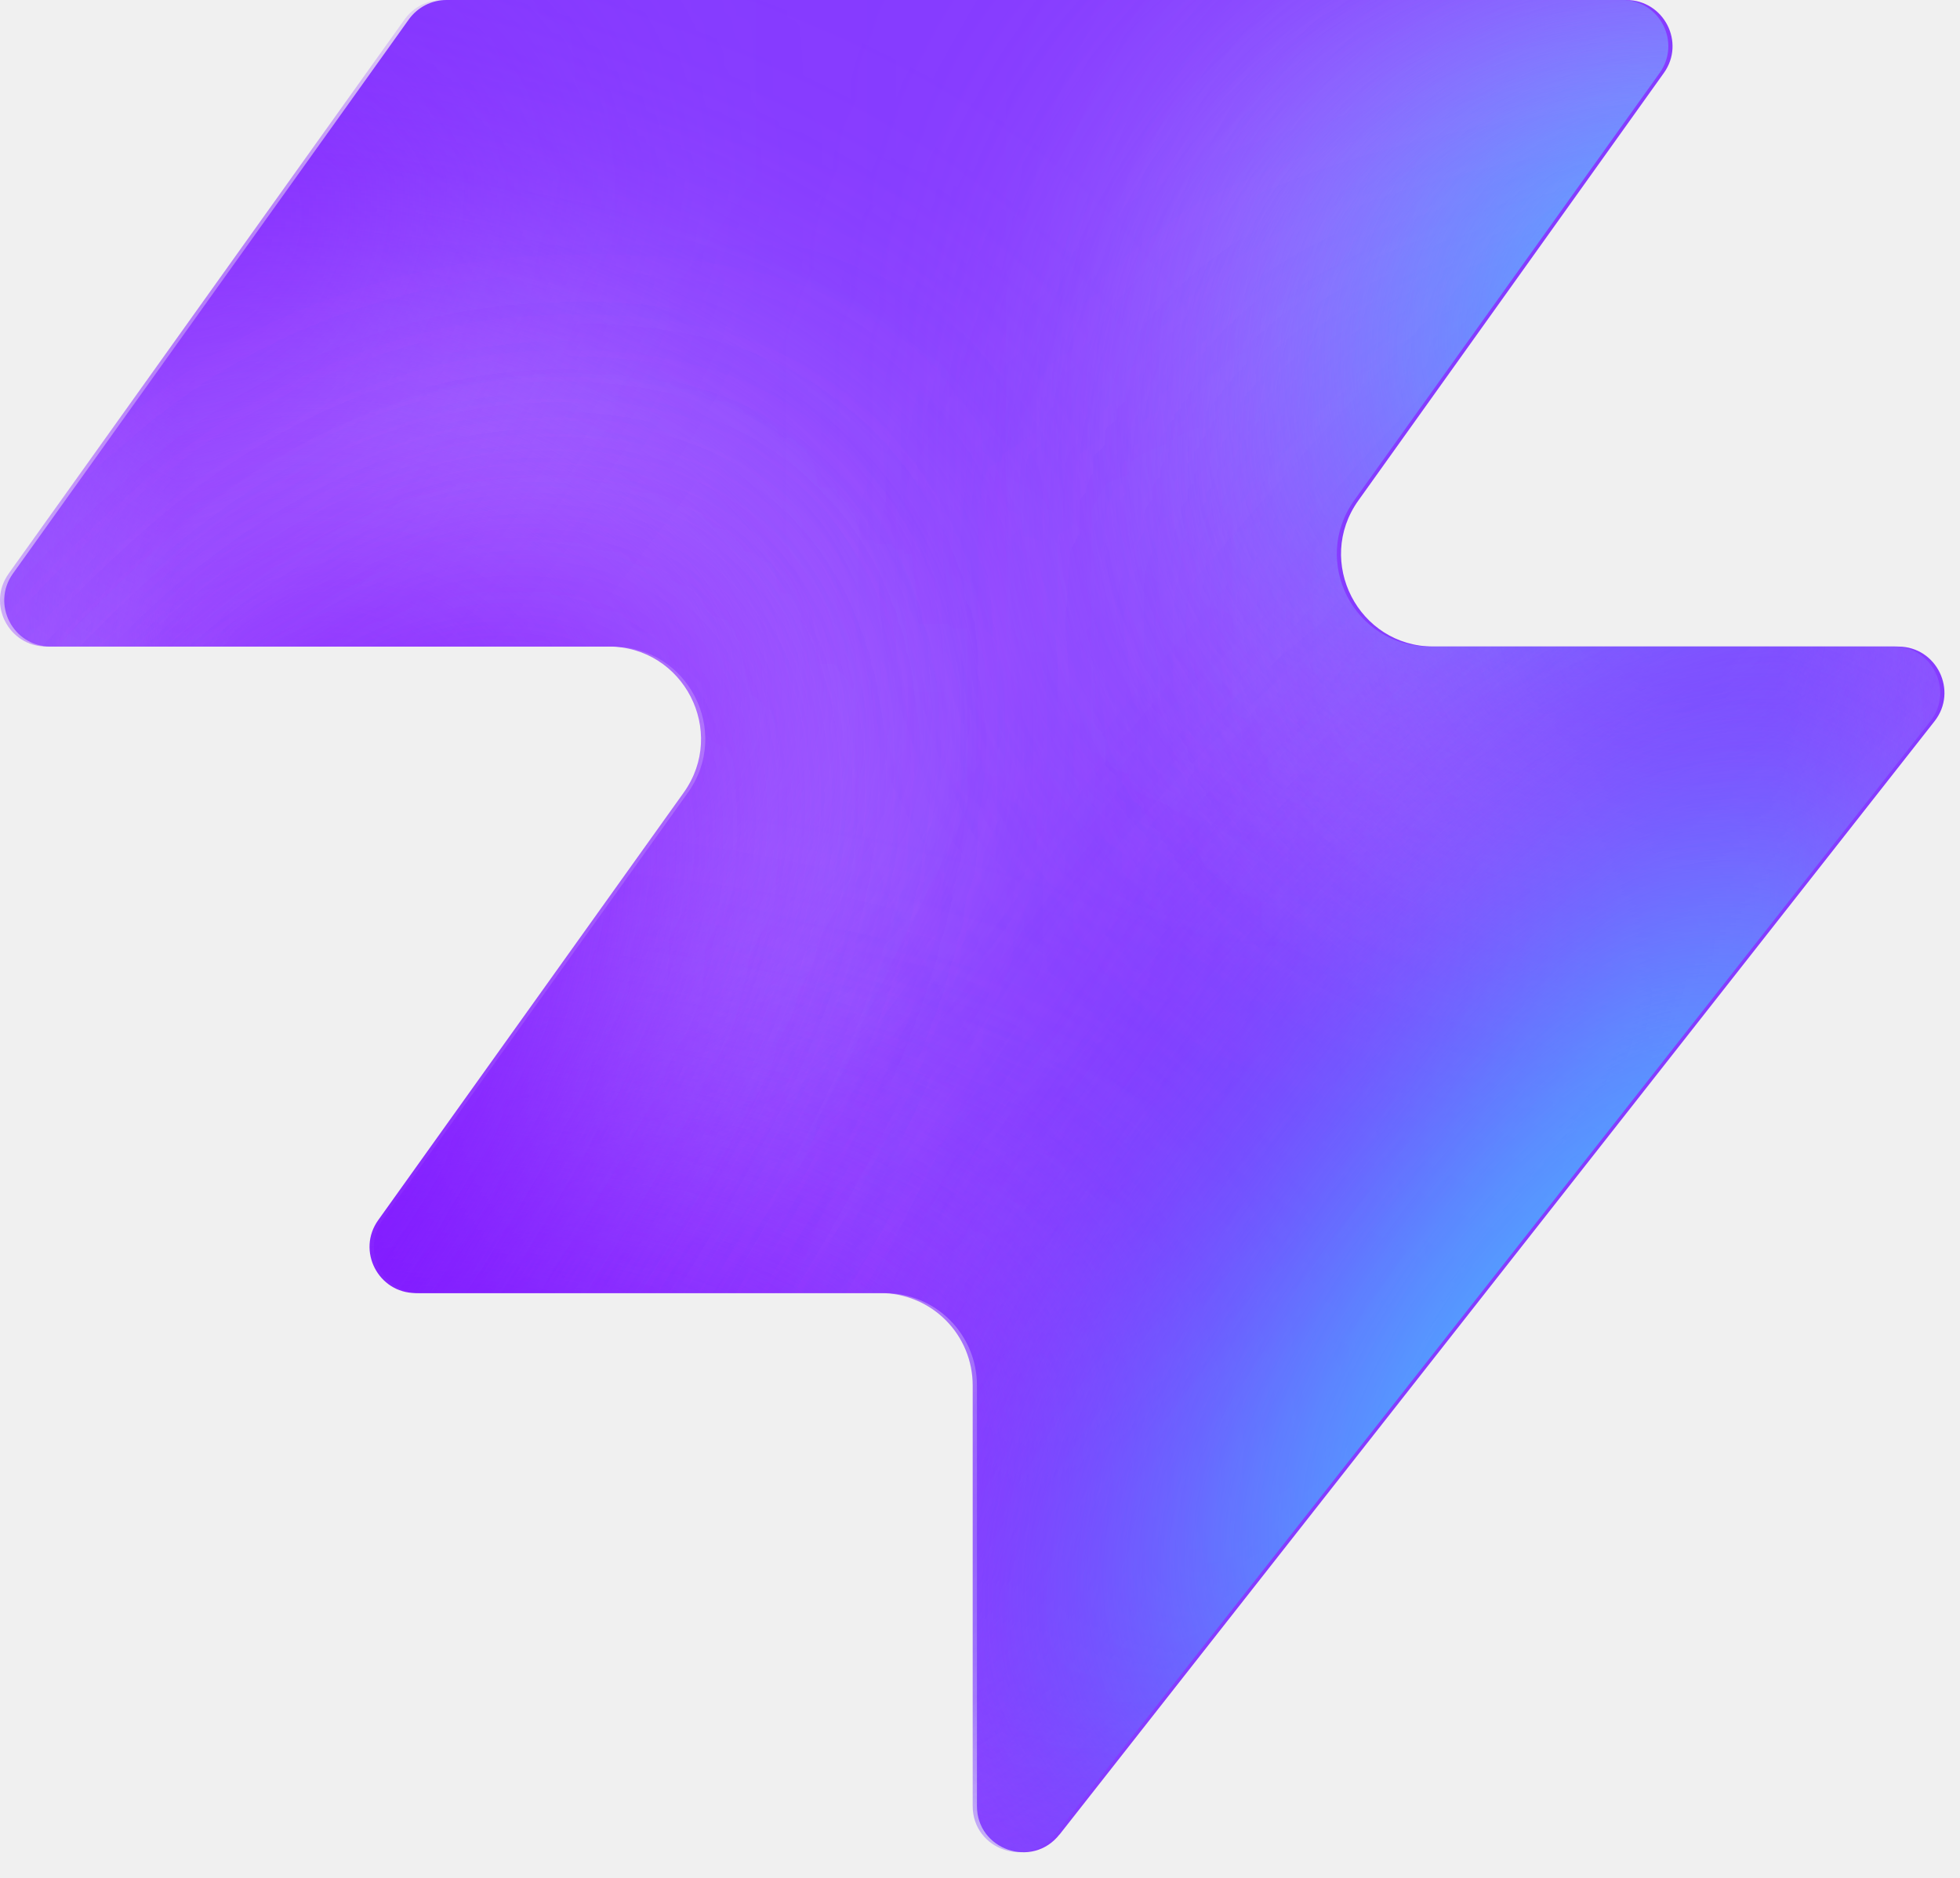
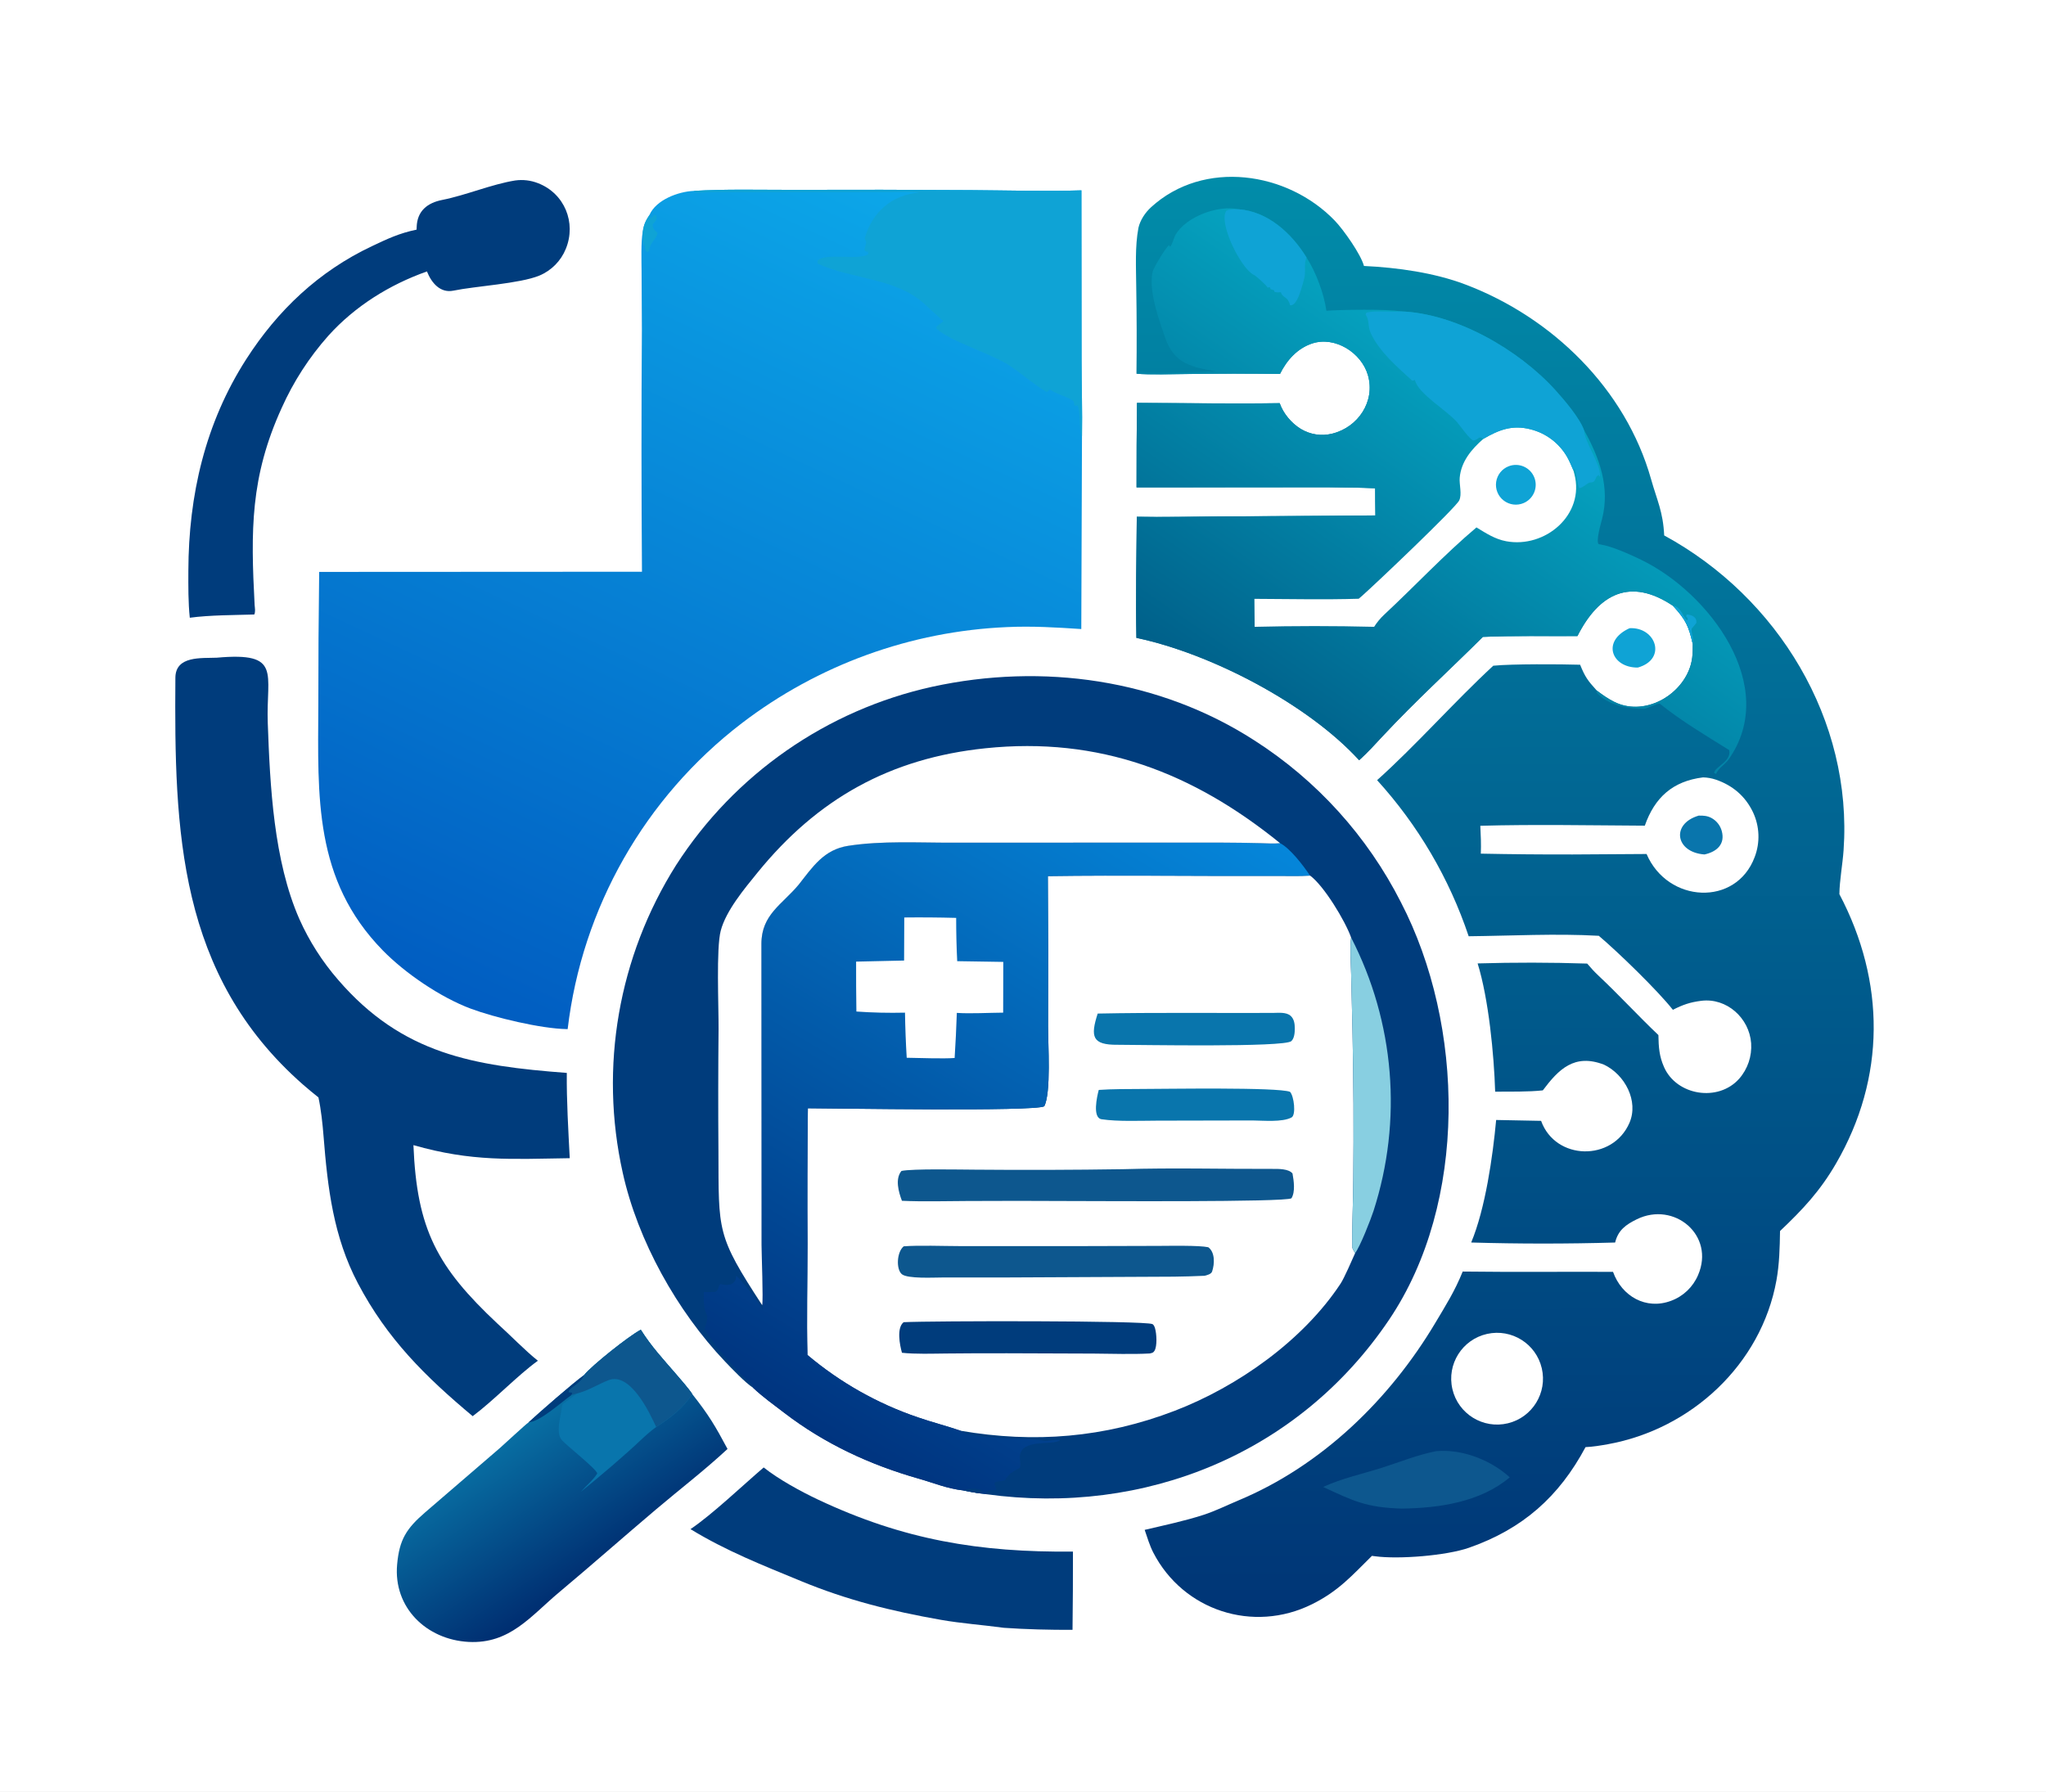
- <svg xmlns="http://www.w3.org/2000/svg" width="48" height="46" fill="none" viewBox="0 0 48 46">
-   <path fill="#863bff" d="M25.946 44.938c-.664.845-2.021.375-2.021-.698V33.937a2.26 2.26 0 0 0-2.262-2.262H10.287c-.92 0-1.456-1.04-.92-1.788l7.48-10.471c1.07-1.497 0-3.578-1.842-3.578H1.237c-.92 0-1.456-1.04-.92-1.788L10.013.474c.214-.297.556-.474.92-.474h28.894c.92 0 1.456 1.04.92 1.788l-7.48 10.471c-1.07 1.498 0 3.579 1.842 3.579h11.377c.943 0 1.473 1.088.89 1.83L25.947 44.94z" style="fill:#863bff;fill:color(display-p3 .525 .23 1);fill-opacity:1" />
-   <mask id="a" width="48" height="46" x="0" y="0" maskUnits="userSpaceOnUse" style="mask-type:alpha">
-     <path fill="#000" d="M25.842 44.938c-.664.844-2.021.375-2.021-.698V33.937a2.26 2.26 0 0 0-2.262-2.262H10.183c-.92 0-1.456-1.04-.92-1.788l7.48-10.471c1.07-1.498 0-3.579-1.842-3.579H1.133c-.92 0-1.456-1.04-.92-1.787L9.91.473c.214-.297.556-.474.92-.474h28.894c.92 0 1.456 1.04.92 1.788l-7.48 10.471c-1.07 1.498 0 3.578 1.842 3.578h11.377c.943 0 1.473 1.088.89 1.832L25.843 44.94z" style="fill:#000;fill-opacity:1" />
-   </mask>
-   <g mask="url(#a)">
-     <g filter="url(#b)">
-       <ellipse cx="5.508" cy="14.704" fill="#ede6ff" rx="5.508" ry="14.704" style="fill:#ede6ff;fill:color(display-p3 .927 .903 1);fill-opacity:1" transform="matrix(.00324 1 1 -.00324 -4.47 31.516)" />
+ <svg xmlns="http://www.w3.org/2000/svg" id="svg" version="1.1" viewBox="0 0 300 262.729" width="300" height="262.729">
+   <svg>
+     <defs>
+       <clipPath id="clip-1">
+         <rect x="0" y="0" transform="scale(0.15275,0.15275)" width="1964" height="1720" fill="none" />
+       </clipPath>
+       <linearGradient x1="113.945" y1="206.606" x2="169.943" y2="113.27" gradientUnits="userSpaceOnUse" id="color-1">
+         <stop offset="0" stop-color="#00347f" />
+         <stop offset="1" stop-color="#0586da" />
+       </linearGradient>
+       <linearGradient x1="220.677" y1="236.736" x2="220.517" y2="26.089" gradientUnits="userSpaceOnUse" id="color-2">
+         <stop offset="0" stop-color="#003576" />
+         <stop offset="1" stop-color="#018ca9" />
+       </linearGradient>
+       <linearGradient x1="188.38" y1="107.962" x2="221.948" y2="59.318" gradientUnits="userSpaceOnUse" id="color-3">
+         <stop offset="0" stop-color="#00608a" />
+         <stop offset="1" stop-color="#05a2bf" />
+       </linearGradient>
+       <linearGradient x1="73.688" y1="149.831" x2="131.345" y2="26.525" gradientUnits="userSpaceOnUse" id="color-4">
+         <stop offset="0" stop-color="#015dc1" />
+         <stop offset="1" stop-color="#0ca7e9" />
+       </linearGradient>
+       <linearGradient x1="87.584" y1="230.536" x2="74.413" y2="210.719" gradientUnits="userSpaceOnUse" id="color-5">
+         <stop offset="0" stop-color="#002e71" />
+         <stop offset="1" stop-color="#086fa3" />
+       </linearGradient>
+     </defs>
+     <g clip-path="url(#clip-1)" fill="none" fill-rule="nonzero" stroke="none" stroke-width="1" stroke-linecap="butt" stroke-linejoin="miter" stroke-miterlimit="10" stroke-dasharray="" stroke-dashoffset="0" font-family="none" font-weight="none" font-size="none" text-anchor="none" style="mix-blend-mode: normal">
+       <path d="M0,0h300v262.729h-300z" fill="#ffffff" />
+       <path d="M110.402,203.504c-1.102,-0.703 -3.144,-2.837 -4.075,-3.816c-7.042,-7.393 -12.815,-17.722 -15.02,-27.713c-3.45,-15.478 -0.636,-31.693 7.828,-45.104c8.581,-13.341 22.09,-22.746 37.58,-26.163c16.13,-3.51 33.26,-1.132 47.228,7.882c9.141,5.854 16.55,14.044 21.466,23.722c9.357,18.044 9.865,44.033 -1.726,61.222c-13.256,19.657 -35.834,28.792 -59.055,25.596l-1.218,-0.157c-0.718,-0.11 -1.456,-0.261 -2.172,-0.397c-2.358,-0.264 -4.336,-1.107 -6.514,-1.725c-7.158,-2.033 -13.811,-5.12 -19.735,-9.664c-1.502,-1.152 -3.188,-2.355 -4.586,-3.683z" fill="#003c7c" />
+       <path d="M153.64,128.476c11.093,-0.154 22.225,0.02 33.321,-0.031c1.708,-0.008 3.431,0.054 5.137,-0.037c2.024,1.488 5.151,6.643 6.012,9.085c-0.189,1.229 -0.034,3.99 0.005,5.364l0.191,8.054c0.157,7.355 0.197,14.713 0.121,22.069c-0.009,3.304 -0.194,6.603 -0.162,9.898c0.002,0.189 0.325,0.713 0.434,0.898c-0.467,1.031 -1.581,3.634 -2.142,4.483c-5.519,8.354 -15.095,15.095 -24.299,18.631c-10.311,3.962 -20.609,4.787 -31.394,2.934c-2.047,-0.707 -4.194,-1.245 -6.277,-1.967c-5.922,-2.013 -11.415,-5.117 -16.195,-9.151c-0.127,-5.227 0.004,-11.03 0.013,-16.304c-0.043,-6.625 -0.025,-13.251 0.052,-19.874c3.813,0.009 33.316,0.507 34.656,-0.289c1.031,-1.908 0.556,-9.189 0.561,-11.727c0.032,-7.345 0.021,-14.691 -0.032,-22.036z" fill="#ffffff" />
+       <path d="M164.757,171.461c7.23,-0.217 14.585,-0.017 21.826,-0.041c0.839,-0.003 2.387,-0.034 2.936,0.68c0.192,1.068 0.428,2.687 -0.157,3.631c-0.906,0.588 -28.914,0.399 -32.702,0.402c-4.956,-0.029 -9.912,-0.031 -14.869,-0.003c-3.048,0.014 -6.524,0.108 -9.542,-0.031c-0.488,-1.28 -1.037,-3.212 -0.07,-4.378c1.668,-0.347 8.466,-0.197 10.723,-0.189c7.285,0.063 14.57,0.04 21.854,-0.07z" fill="#0d578e" />
+       <path d="M132.505,182.774c2.256,-0.173 5.835,-0.035 8.208,-0.032l16.018,0.006l13.236,-0.037c1.552,-0.002 5.815,-0.096 7.199,0.197c1.007,0.742 0.941,2.449 0.561,3.564c-0.13,0.382 -0.726,0.527 -1.095,0.623c-1.495,0.067 -2.992,0.112 -4.489,0.131l-25.058,0.119l-8.969,0.002c-1.108,-0.005 -5.067,0.22 -5.891,-0.493c-0.851,-0.738 -0.739,-3.237 0.281,-4.08z" fill="#0d578e" />
+       <path d="M132.497,193.902c4.061,-0.206 35.384,-0.246 36.475,0.278c0.218,0.104 0.328,0.414 0.393,0.637c0.226,0.779 0.336,2.594 -0.089,3.284c-0.192,0.312 -0.344,0.296 -0.678,0.388c-2.571,0.141 -5.614,0.035 -8.221,0.017l-12.686,-0.046c-2.98,-0.008 -5.96,0.003 -8.94,0.034c-2.083,0.018 -4.454,0.11 -6.498,-0.107c-0.326,-1.149 -0.812,-3.652 0.245,-4.485z" fill="#003c7c" />
+       <path d="M186.609,148.547c0.819,-0.004 1.989,-0.155 2.633,0.427c0.525,0.475 0.608,1.18 0.611,1.853c0.002,0.57 -0.057,1.439 -0.506,1.854c-1.025,0.946 -22.411,0.54 -25.477,0.538c-3.744,0.035 -4.005,-1.193 -2.919,-4.579c8.403,-0.172 17.224,-0.06 25.657,-0.093z" fill="#0975ac" />
+       <path d="M167.374,159.698c3.167,0.002 20.051,-0.29 21.782,0.423c0.585,0.634 0.91,3.391 0.217,3.758c-1.367,0.724 -4.127,0.451 -5.731,0.438l-14.004,0.029c-2.423,0.006 -5.736,0.153 -8.113,-0.206c-1.379,-0.208 -0.678,-3.33 -0.417,-4.301c2.03,-0.145 4.219,-0.124 6.266,-0.141z" fill="#0975ac" />
+       <path d="M111.756,191.407c0.178,-0.797 -0.09,-7.456 -0.093,-8.806l-0.015,-30.095c0.003,-4.688 -0.005,-9.381 -0.006,-14.086c-0.001,-4.301 3.029,-5.755 5.466,-8.684c2.069,-2.624 3.688,-5.145 7.27,-5.699c4.961,-0.767 10.302,-0.446 15.358,-0.459l33.72,-0.015c3.785,0.001 7.573,-0.016 11.358,0.085c0.964,0.026 1.926,0.094 2.887,0.007c1.463,0.741 3.417,3.296 4.347,4.702c0.017,0.017 0.032,0.033 0.049,0.05c-1.706,0.091 -3.429,0.029 -5.137,0.037c-11.096,0.05 -22.228,-0.123 -33.321,0.031c0.053,7.345 0.064,14.691 0.032,22.036c-0.005,2.538 0.47,9.819 -0.561,11.727c-1.34,0.796 -30.843,0.298 -34.656,0.289c-0.077,6.623 -0.095,13.249 -0.052,19.874c-0.008,5.274 -0.139,11.077 -0.013,16.304c4.78,4.034 10.273,7.138 16.195,9.151c2.083,0.723 4.23,1.26 6.277,1.967c1.348,1.338 9.977,1.02 12.21,1.453c0.474,0.09 1.708,-0.221 2.351,-0.066c-1.001,0.828 -5.592,-0.292 -5.88,2.281c-0.058,0.518 0.247,1.648 -0.115,1.842c-0.972,0.519 -1.519,0.781 -2.044,1.723c-0.096,0.173 -1.236,0.107 -1.604,0.443l0.329,0.949c-0.905,0.305 -0.561,-0.197 -1.522,0.408l0.038,0.272l-1.218,-0.157c-0.718,-0.11 -1.456,-0.261 -2.172,-0.397c-2.358,-0.264 -4.336,-1.107 -6.514,-1.725c-7.158,-2.033 -13.811,-5.12 -19.735,-9.664c-1.502,-1.152 -3.188,-2.355 -4.586,-3.683c0.106,-0.513 -1.146,-1.32 -1.74,-1.955c-1.805,-1.972 -4.047,-4.286 -5.299,-6.625c-0.129,-0.241 0.623,-1.385 0.216,-2.255c-0.431,-0.921 -0.42,-2.181 -0.371,-3.192c0.522,0.038 1.206,-0.003 1.743,-0.02c0.583,-0.536 0.266,-0.741 0.675,-1.158c1.073,0.331 2.317,0.159 2.304,-1.193c0.69,0.385 3.627,4.309 3.885,4.99c0.065,-0.345 0.022,-0.312 -0.058,-0.689z" fill="url(#color-1)" />
+       <path d="M141.237,218.575c0.991,-0.345 1.44,-0.351 2.455,-0.137l0.322,0.251l-0.007,0.134l-0.599,0.15c-0.718,-0.11 -1.456,-0.261 -2.172,-0.397z" fill="#003c7c" />
+       <path d="M132.59,134.55c2.537,-0.028 5.074,-0.008 7.611,0.06c-0.003,2.117 0.047,4.234 0.152,6.348l6.756,0.106l-0.017,7.442c-2.101,0.012 -4.794,0.172 -6.795,0.036c-0.073,2.206 -0.18,4.412 -0.321,6.614c-1.687,0.128 -5.237,-0.009 -7.027,-0.034c-0.133,-2.203 -0.217,-4.409 -0.251,-6.615c-2.377,0.058 -4.755,0.003 -7.127,-0.165c-0.036,-2.44 -0.05,-4.88 -0.042,-7.32l7.037,-0.156z" fill="#ffffff" />
+       <path d="M111.756,191.407c-6.723,-10.298 -6.365,-10.786 -6.413,-22.654c-0.045,-5.947 -0.039,-11.895 0.019,-17.841c0.023,-3.36 -0.366,-11.861 0.322,-14.44c0.785,-2.944 3.461,-6.129 5.366,-8.476c8.81,-10.85 19.448,-16.807 33.451,-18.262c16.654,-1.73 30.396,3.548 43.199,13.923c-0.961,0.087 -1.923,0.019 -2.887,-0.007c-3.785,-0.101 -7.573,-0.084 -11.358,-0.085l-33.72,0.015c-5.056,0.014 -10.397,-0.308 -15.358,0.459c-3.581,0.554 -5.201,3.075 -7.27,5.699c-2.437,2.928 -5.467,4.383 -5.466,8.684c0.001,4.704 0.009,9.397 0.006,14.086l0.015,30.095c0.003,1.35 0.271,8.009 0.093,8.806z" fill="#ffffff" />
+       <path d="M198.11,137.494c6.386,12.394 7.569,26.822 3.287,40.09c-0.409,1.265 -1.957,5.215 -2.699,6.194c-0.108,-0.185 -0.432,-0.709 -0.434,-0.898c-0.032,-3.295 0.153,-6.594 0.162,-9.898c0.076,-7.356 0.037,-14.714 -0.121,-22.069l-0.191,-8.054c-0.038,-1.374 -0.194,-4.135 -0.005,-5.364z" fill="#88cfe1" />
+       <path d="M166.636,54.808c0.052,-4.23 0.041,-8.46 -0.032,-12.69c-0.021,-2.845 -0.205,-5.92 0.321,-8.704c0.258,-1.139 0.996,-2.24 1.844,-3.017c7.723,-7.07 20.015,-5.243 26.951,1.965c1.26,1.309 3.81,4.91 4.275,6.642c4.919,0.236 10.286,0.982 14.85,2.709c12.726,4.813 23.511,15.304 27.246,28.556c0.886,3.144 1.76,4.76 1.925,8.253c16.682,9.073 27.66,27.084 26.302,46.192c-0.148,2.091 -0.587,4.379 -0.613,6.414c6.762,12.84 6.82,26.914 -0.506,39.527c-2.334,4.019 -4.856,6.71 -8.198,9.88c-0.037,2.413 -0.092,4.833 -0.524,7.224c-2.235,12.357 -12.518,21.846 -24.742,24.043c-1.046,0.188 -2.198,0.377 -3.252,0.42c-3.872,7.248 -9.189,11.995 -17.093,14.759c-3.319,1.159 -10.268,1.714 -13.761,1.249l-0.464,-0.06c-2.979,2.936 -4.911,5.174 -8.809,7.104c-8.597,4.259 -18.862,0.936 -23.256,-7.592c-0.498,-0.964 -0.901,-2.256 -1.26,-3.324c2.847,-0.669 5.847,-1.303 8.614,-2.197c1.729,-0.559 3.509,-1.442 5.157,-2.131c12.159,-5.082 22.143,-14.777 28.838,-26.012c1.541,-2.588 2.852,-4.642 4.023,-7.543c7.286,0.092 14.736,0.015 22.042,0.044c1.285,3.594 4.851,5.629 8.526,4.24c1.775,-0.658 3.2,-2.019 3.942,-3.762c2.531,-5.847 -3.501,-10.87 -8.979,-8.19c-1.572,0.77 -2.746,1.587 -3.179,3.411c-7.034,0.203 -14.073,0.203 -21.107,-0.002c2.076,-4.967 3.167,-12.635 3.66,-17.969l6.59,0.127c2.097,5.826 10.483,6.005 12.955,0.296c1.381,-3.186 -0.66,-7.075 -3.727,-8.533c-4.364,-1.686 -6.677,0.707 -8.976,3.767c-2.131,0.235 -4.793,0.173 -6.987,0.192c-0.168,-5.423 -0.955,-13.608 -2.571,-18.808c5.354,-0.158 10.712,-0.15 16.065,0.023c0.51,0.613 1.068,1.217 1.65,1.763c2.982,2.799 5.838,5.916 8.792,8.719c0.031,1.739 0.11,3.08 0.828,4.702c1.841,4.167 7.934,5.164 11.012,1.706c1.256,-1.434 1.888,-3.31 1.758,-5.212c-0.273,-3.707 -3.594,-6.684 -7.309,-6.219c-1.665,0.208 -2.685,0.574 -4.169,1.319c-2.168,-2.775 -8.08,-8.511 -10.859,-10.853c-6.335,-0.356 -12.759,0 -19.08,0.068c-2.841,-8.479 -7.414,-16.274 -13.428,-22.892c5.638,-5.046 11.378,-11.558 17.036,-16.784c2.742,-0.275 9.839,-0.233 12.733,-0.144c0.723,1.792 1.126,2.333 2.427,3.768c0.836,0.635 1.656,1.223 2.606,1.689c4.123,2.023 9.179,-0.547 10.885,-4.582c0.57,-1.346 0.606,-2.467 0.599,-3.904c-0.6,-2.625 -0.978,-3.519 -2.902,-5.614c-6.238,-4.181 -10.848,-1.811 -14.01,4.437c-4.447,0.026 -9.467,-0.073 -13.865,0.121c-4.867,4.844 -9.924,9.447 -14.612,14.472c-1.136,1.219 -2.291,2.503 -3.529,3.613c-7.575,-8.287 -21.8,-15.669 -32.661,-17.94c-0.115,-5.767 0.003,-11.976 0.057,-17.763c3.765,0.073 7.912,-0.022 11.702,-0.041l23.285,-0.152c-0.034,-1.301 -0.023,-2.677 -0.034,-3.984c-4.378,-0.198 -9.069,-0.132 -13.471,-0.141l-21.519,0.013c-0.005,-4.131 0.017,-8.262 0.066,-12.393c6.912,0.02 14.038,0.146 20.925,0.039c0.522,1.511 1.721,2.936 3.082,3.769c1.379,0.839 3.035,1.093 4.602,0.706c3.825,-0.936 6.359,-4.737 5.25,-8.585c-0.946,-3.284 -4.813,-5.742 -8.158,-4.648c-2.192,0.716 -3.747,2.474 -4.731,4.47c-4.552,-0.056 -9.107,-0.051 -13.659,0.013c-2.019,0.015 -5.502,0.133 -7.39,-0.046z" fill="url(#color-2)" />
+       <path d="M166.636,54.808c0.321,-0.193 0.415,-0.281 0.782,-0.36c1.129,0.468 9.113,0.018 10.911,0.025c-3.504,-0.623 -6.15,-1.062 -7.491,-4.953c-0.913,-2.653 -2.462,-6.895 -1.825,-9.697c0.116,-0.513 1.986,-3.672 2.42,-3.862l0.134,0.233c0.331,-0.318 0.538,-1.302 0.799,-1.758c1.549,-2.697 6.298,-4.387 9.199,-3.751c4.329,0.294 7.845,3.551 10.014,7.086c1.369,2.119 2.565,5.322 2.904,7.801c1.864,-0.154 9.273,-0.262 10.827,0.091c8.09,0.25 17.352,5.594 22.721,11.519c1.321,1.458 3.556,4.071 4.22,5.874c2.331,4.164 3.839,8.487 2.65,13.073c-0.177,0.685 -0.924,3.246 -0.492,3.672l0.206,0.032c1.778,0.288 4.285,1.431 5.991,2.249c9.932,4.759 20.435,18.566 12.842,29.312c-0.486,0.688 -1.553,1.318 -1.815,2.104l-0.295,-0.148c0.092,-0.924 2.571,-1.656 2.207,-3.349c-3.464,-2.151 -6.981,-4.248 -10.162,-6.792c-0.17,-0.136 -1.931,0.69 -2.218,0.725c-2.36,0.068 -5.426,-0.493 -7.056,-2.364l0.008,-0.313c0.836,0.635 1.656,1.223 2.606,1.689c4.123,2.023 9.179,-0.547 10.885,-4.582c0.57,-1.346 0.606,-2.467 0.599,-3.904c-0.6,-2.625 -0.978,-3.519 -2.902,-5.614c-6.238,-4.181 -10.848,-1.811 -14.01,4.437c-4.447,0.026 -9.467,-0.073 -13.865,0.121c-4.867,4.844 -9.924,9.447 -14.612,14.472c-1.136,1.219 -2.291,2.503 -3.529,3.613c-7.575,-8.287 -21.8,-15.669 -32.661,-17.94c-0.115,-5.767 0.003,-11.976 0.057,-17.763c3.765,0.073 7.912,-0.022 11.702,-0.041l23.285,-0.152c-0.034,-1.301 -0.023,-2.677 -0.034,-3.984c-4.378,-0.198 -9.069,-0.132 -13.471,-0.141l-21.519,0.013c-0.005,-4.131 0.017,-8.262 0.066,-12.393c6.912,0.02 14.038,0.146 20.925,0.039c0.522,1.511 1.721,2.936 3.082,3.769c1.379,0.839 3.035,1.093 4.602,0.706c3.825,-0.936 6.359,-4.737 5.25,-8.585c-0.946,-3.284 -4.813,-5.742 -8.158,-4.648c-2.192,0.716 -3.747,2.474 -4.731,4.47c-4.552,-0.056 -9.107,-0.051 -13.659,0.013c-2.019,0.015 -5.502,0.133 -7.39,-0.046z" fill="url(#color-3)" />
+       <path d="M217.491,64.368c2.271,-1.329 4.251,-2.098 6.92,-1.412c2.258,0.561 4.19,2.015 5.357,4.028c0.36,0.638 0.658,1.343 0.942,2.018c0.047,0.169 0.093,0.338 0.136,0.508c1.578,5.998 -4.306,10.938 -10.008,9.862c-1.651,-0.312 -2.942,-1.171 -4.347,-2.026c-4.654,3.915 -9.081,8.655 -13.55,12.812c-0.548,0.51 -1.054,1.133 -1.457,1.766c-5.84,-0.145 -11.679,-0.145 -17.517,0.001l-0.035,-4.103c4.969,0.018 10.356,0.14 15.292,-0.015c0.151,-0.126 0.301,-0.254 0.449,-0.384c1.868,-1.635 13.754,-12.931 14.288,-14.035c0.437,-0.902 -0.015,-2.328 0.073,-3.333c0.208,-2.371 1.737,-4.183 3.458,-5.687z" fill="#ffffff" />
+       <path d="M221.229,68.37c1.483,-0.563 3.145,0.165 3.738,1.637c0.591,1.472 -0.102,3.148 -1.563,3.769c-0.97,0.413 -2.088,0.27 -2.924,-0.375c-0.836,-0.645 -1.256,-1.691 -1.101,-2.735c0.156,-1.044 0.863,-1.922 1.85,-2.296z" fill="#0fa3d5" />
+       <path d="M205.309,45.664c8.09,0.25 17.352,5.594 22.721,11.519c1.321,1.458 3.556,4.071 4.22,5.874c0.11,1.847 2.352,4.723 2.375,6.734l-0.144,0.112l-0.041,-0.25c-0.716,0.303 -0.278,1.072 -1.233,1.103c-0.483,0.016 -0.994,0.759 -1.656,0.841c-0.338,-0.879 -0.281,-1.823 -0.669,-2.872l-0.174,0.278c-0.284,-0.676 -0.582,-1.381 -0.942,-2.018c-1.167,-2.013 -3.099,-3.467 -5.357,-4.028c-2.669,-0.686 -4.648,0.082 -6.92,1.412c-0.348,-0.234 -0.162,-0.17 -0.584,-0.195c-0.354,0.246 -0.469,0.366 -0.9,0.435c-0.643,-0.353 -1.757,-1.988 -2.334,-2.668c-1.497,-1.767 -5.731,-4.161 -6.214,-6.227c-0.254,0.126 -0.119,0.094 -0.406,0.096c-2.175,-1.99 -4.761,-4.195 -6.038,-6.897c-0.513,-1.085 -0.17,-1.941 -0.767,-2.743l0.055,-0.265c0.527,-0.4 3.739,-0.12 4.824,-0.223z" fill="#0fa3d5" />
+       <path d="M181.564,30.686c4.329,0.294 7.845,3.551 10.014,7.086c-0.452,0.895 -0.043,2.106 -0.36,3.14c-0.243,0.79 -0.958,4.11 -2.064,3.84c-0.36,-1.39 -1.025,-0.932 -1.35,-1.9c-0.428,0.029 -0.47,0.045 -0.907,-0.031l-0.11,-0.267l-0.472,-0.137l-0.142,-0.312l-0.292,0.082c-0.203,-0.374 -1.653,-1.687 -2.096,-1.915c-1.864,-0.96 -5.21,-7.68 -3.952,-9.377c0.489,-0.24 1.161,-0.192 1.731,-0.207z" fill="#0fa3d5" />
+       <path d="M245.305,88.846c1.217,0.097 1.483,1.749 2.076,2.136l0.104,-0.209c-0.133,-0.286 -0.044,-0.166 -0.252,-0.368l0.082,-0.29c0.785,0.057 1.523,0.385 1.413,1.247c-0.228,0.291 -0.423,0.541 -0.674,0.817c-0.141,0.544 0.322,1.192 0.153,2.282c-0.6,-2.625 -0.978,-3.519 -2.902,-5.614z" fill="#0fa3d5" />
+       <path d="M249.71,114.005c0.64,0.014 1.274,0.126 1.88,0.331c2.453,0.836 4.335,2.431 5.449,4.782c0.971,2.065 1.062,4.436 0.247,6.568c-2.73,7.303 -12.762,6.774 -15.854,-0.446l-10.819,0.068c-4.495,0.011 -8.991,-0.029 -13.485,-0.12c0.06,-1.369 -0.005,-2.721 -0.072,-4.086c7.899,-0.22 16.185,-0.059 24.119,-0.016c1.45,-4.148 4.109,-6.532 8.534,-7.081z" fill="#ffffff" />
+       <path d="M249.078,119.612c0.657,-0.019 1.283,0.024 1.874,0.348c0.732,0.4 1.271,1.078 1.498,1.881c0.556,1.983 -0.756,3.086 -2.528,3.467c-4.265,-0.307 -4.943,-4.493 -0.845,-5.696z" fill="#0975ac" />
+       <path d="M210.593,212.815c0.211,-0.014 0.423,-0.024 0.635,-0.034c3.539,-0.141 7.544,1.471 10.143,3.874c-4.315,3.646 -10.416,4.517 -15.884,4.582c-5.137,-0.157 -7.039,-1.11 -11.475,-3.171c2.804,-1.291 5.682,-1.883 8.617,-2.817c2.635,-0.839 5.248,-1.911 7.964,-2.435z" fill="#0d578e" />
+       <path d="M218.053,195.62c3.603,-0.803 7.179,1.447 8.016,5.042c0.837,3.596 -1.379,7.194 -4.966,8.065c-3.635,0.881 -7.294,-1.37 -8.142,-5.015c-0.848,-3.643 1.439,-7.279 5.091,-8.093z" fill="#ffffff" />
+       <path d="M101.719,27.996c4.4,-0.285 9.917,-0.147 14.432,-0.154c8.731,-0.033 17.461,-0.02 26.192,0.039c5.063,0.031 11.202,0.208 16.223,0.034l0.021,25.043c0.003,3.559 0.128,7.459 0.063,10.977l-0.102,28.316c-3.646,-0.243 -7.234,-0.457 -10.89,-0.287c-14.107,0.605 -27.688,5.529 -38.904,14.107c-14.209,10.894 -23.413,27.069 -25.52,44.85l-0.134,-0.001c-3.777,-0.064 -10.575,-1.687 -14.104,-3.009c-4.396,-1.647 -9.591,-5.172 -12.893,-8.557c-10.097,-10.351 -9.49,-22.501 -9.428,-35.93c-0.002,-6.518 0.04,-13.036 0.124,-19.553l47.331,-0.025c-0.088,-11.81 -0.092,-23.62 -0.012,-35.43l-0.045,-8.63c-0.011,-1.398 -0.099,-4.448 0.165,-5.732c0.14,-1.076 0.412,-1.664 0.996,-2.543c0.977,-2.219 4.225,-3.415 6.484,-3.516z" fill="url(#color-4)" />
+       <path d="M101.719,27.996c4.4,-0.285 9.917,-0.147 14.432,-0.154c8.731,-0.033 17.461,-0.02 26.192,0.039c5.063,0.031 11.202,0.208 16.223,0.034l0.021,25.043c0.003,3.559 0.128,7.459 0.063,10.977l-0.058,-0.003c-0.385,-0.412 -0.127,-3.813 -0.626,-4.484l-0.423,0.067l-0.108,-0.648c-0.631,-0.632 -2.546,-1.025 -3.504,-1.768c-0.202,0.26 -0.183,0.246 -0.478,0.391c-1.774,-1.057 -3.518,-2.583 -5.278,-3.779c-2.823,-1.919 -8.546,-3.465 -10.882,-5.524l0.031,-0.287c0.357,-0.308 0.624,-0.517 1.007,-0.792c-0.962,-0.834 -1.85,-1.689 -2.837,-2.584c-4.156,-3.773 -10.521,-3.539 -15.496,-5.823c-0.184,-0.085 -0.114,-0.333 -0.11,-0.491c1.151,-1.209 6.113,0.038 7.41,-0.937c-0.04,-0.815 0.049,-0.012 -0.531,-0.552c0.054,-1.07 0.473,-0.815 0.028,-1.781c1.077,-3.801 3.966,-6.376 7.977,-6.701c-0.837,-0.156 -3.34,-0.073 -4.339,-0.072l-8.94,0.01l-12.173,0.012c-2.306,-0.007 -4.721,-0.066 -7.014,0.051c-0.362,0.018 -0.145,0.039 -0.587,-0.245z" fill="#0fa3d5" />
+       <path d="M95.234,31.512c0.135,0.324 0.128,0.301 0.122,0.653l-0.004,-0.119c0.209,-0.154 0.377,-0.333 0.551,-0.526l0.305,0.014c0.22,0.681 -0.066,0.847 -0.521,1.368c0.09,0.7 0.164,0.72 0.716,1.255c-0.09,0.926 -1.075,1.275 -1.232,2.645l-0.286,0.162c-0.403,-0.338 -0.328,-0.788 -0.41,-1.443c-0.051,0.3 -0.009,0.427 -0.161,0.56c-0.019,-0.631 -0.019,-1.413 -0.074,-2.028c0.14,-1.076 0.412,-1.664 0.996,-2.543z" fill="#0fa3d5" />
+       <path d="M31.817,96.45c9.57,-0.852 7.182,2.272 7.445,9.577c0.332,9.255 0.863,20.177 4.637,28.764c1.439,3.221 3.346,6.212 5.659,8.877c9.435,10.955 19.899,12.638 33.551,13.677c-0.042,4.049 0.224,8.438 0.431,12.506c-8.56,0.122 -14.313,0.545 -22.92,-1.915c0.5,12.373 3.485,17.881 12.314,26.168c1.729,1.55 4.239,4.132 5.938,5.447c-2.997,2.161 -6.399,5.768 -9.564,8.135c-7.002,-5.861 -12.541,-11.348 -16.825,-19.479c-3.595,-6.825 -4.44,-13.978 -5.041,-21.576c-0.143,-1.812 -0.368,-3.936 -0.751,-5.696c-0.77,-0.608 -1.526,-1.236 -2.266,-1.88c-18.312,-16.092 -18.881,-37.202 -18.709,-59.665c0.025,-3.269 3.84,-2.837 6.102,-2.939z" fill="#003c7c" />
+       <path d="M93.957,195.014c1.586,2.508 3.247,4.271 5.175,6.509c0.592,0.686 1.901,2.18 2.363,2.91c2.458,3.116 3.367,4.668 5.18,8.059c-3.386,3.145 -6.973,5.893 -10.482,8.864c-4.757,4.025 -9.416,8.146 -14.21,12.157c-4.163,3.484 -7.213,7.592 -13.278,7.277c-6.161,-0.331 -11.048,-5.025 -10.475,-11.358c0.326,-3.674 1.376,-5.277 4.109,-7.642l10.945,-9.423c0.578,-0.507 3.846,-3.539 4.209,-3.764c1.568,-1.45 6.548,-5.803 8.177,-6.967c1.083,-1.364 6.609,-5.762 8.287,-6.622z" fill="url(#color-5)" />
+       <path d="M93.957,195.014c1.586,2.508 3.247,4.271 5.175,6.509c0.592,0.686 1.901,2.18 2.363,2.91c-1.269,2.035 -3.259,3.568 -5.281,4.842c-0.711,0.521 -1.379,1.086 -2.019,1.691c-2.905,2.746 -5.925,5.273 -9.015,7.804c0.726,-0.843 1.881,-1.816 2.399,-2.691c-0.224,-0.741 -4.434,-4.03 -5.182,-4.868c-0.998,-1.12 -0.143,-3.535 0.055,-5.233c0.678,-0.547 1.494,-1.106 2.207,-1.633l-0.892,0.263c0.121,-0.202 0.082,-0.136 0.124,-0.382l-0.514,-0.064c-0.023,-0.619 1.811,-1.205 2.292,-2.525c1.083,-1.364 6.609,-5.762 8.287,-6.622z" fill="#0975ac" />
+       <path d="M93.957,195.014c1.586,2.508 3.247,4.271 5.175,6.509c0.592,0.686 1.901,2.18 2.363,2.91c-1.269,2.035 -3.259,3.568 -5.281,4.842c-0.955,-2.096 -3.788,-8.1 -6.989,-6.869c-1.464,0.564 -2.696,1.388 -4.32,1.868l-0.246,0.07l-0.892,0.263c0.121,-0.202 0.082,-0.136 0.124,-0.382l-0.514,-0.064c-0.023,-0.619 1.811,-1.205 2.292,-2.525c1.083,-1.364 6.609,-5.762 8.287,-6.622z" fill="#0d578e" />
+       <path d="M77.493,208.602c1.568,-1.45 6.548,-5.803 8.177,-6.967c-0.482,1.32 -2.315,1.906 -2.292,2.525l0.514,0.064c-0.042,0.246 -0.004,0.18 -0.124,0.382c-1.542,1.085 -4.495,3.832 -6.275,3.996z" fill="#003c7c" />
+       <path d="M75.557,26.465c1.123,-0.155 2.268,-0.019 3.324,0.395c3.906,1.504 5.646,5.806 4.088,9.622c-0.717,1.781 -2.12,3.2 -3.893,3.939c-2.895,1.184 -9.346,1.533 -12.591,2.203c-1.912,0.395 -3.214,-1.121 -3.881,-2.818c-5.474,1.935 -10.55,5.091 -14.453,9.421c-2.816,3.167 -5.129,6.748 -6.857,10.618c-4.598,10.109 -4.536,17.931 -3.958,28.892c0.041,0.479 0.14,0.957 -0.053,1.381c-3.013,0.092 -6.488,0.078 -9.454,0.474c-0.238,-2.224 -0.217,-4.654 -0.21,-6.903c0.034,-11.058 2.467,-21.638 8.49,-31.018c4.623,-7.2 10.648,-12.886 18.392,-16.553c2.31,-1.094 4.014,-1.907 6.584,-2.443c0.001,-0.047 0.002,-0.094 0.002,-0.142l0.009,-0.236c0.071,-2.376 1.589,-3.549 3.743,-3.976c3.5,-0.693 7.252,-2.304 10.717,-2.857z" fill="#003c7c" />
+       <path d="M111.977,215.204c2.141,1.714 5.479,3.541 7.965,4.712c12.543,5.911 23.645,7.758 37.382,7.627c0.006,3.825 -0.014,7.65 -0.063,11.475c-3.141,0.02 -6.962,-0.075 -10.072,-0.298c-3.081,-0.422 -6.193,-0.634 -9.258,-1.173c-7.229,-1.274 -13.719,-2.882 -20.52,-5.694c-5.658,-2.34 -10.868,-4.373 -16.165,-7.602c3.13,-2.103 7.668,-6.423 10.731,-9.046z" fill="#003c7c" />
+       <path d="M238.941,92.126c3.846,-0.213 5.548,4.543 1.211,5.774c-3.84,0.042 -5.383,-3.882 -1.211,-5.774z" fill="#0fa3d5" />
    </g>
-     <g filter="url(#c)">
-       <ellipse cx="10.399" cy="29.851" fill="#ede6ff" rx="10.399" ry="29.851" style="fill:#ede6ff;fill:color(display-p3 .927 .903 1);fill-opacity:1" transform="matrix(.00324 1 1 -.00324 -39.328 7.883)" />
-     </g>
-     <g filter="url(#d)">
-       <ellipse cx="5.508" cy="30.487" fill="#7e14ff" rx="5.508" ry="30.487" style="fill:#7e14ff;fill:color(display-p3 .492 .077 1);fill-opacity:1" transform="rotate(89.814 -25.913 -14.639)scale(1 -1)" />
-     </g>
-     <g filter="url(#e)">
-       <ellipse cx="5.508" cy="30.599" fill="#7e14ff" rx="5.508" ry="30.599" style="fill:#7e14ff;fill:color(display-p3 .492 .077 1);fill-opacity:1" transform="rotate(89.814 -32.644 -3.334)scale(1 -1)" />
-     </g>
-     <g filter="url(#f)">
-       <ellipse cx="5.508" cy="30.599" fill="#7e14ff" rx="5.508" ry="30.599" style="fill:#7e14ff;fill:color(display-p3 .492 .077 1);fill-opacity:1" transform="matrix(.00324 1 1 -.00324 -34.34 30.47)" />
-     </g>
-     <g filter="url(#g)">
-       <ellipse cx="14.072" cy="22.078" fill="#ede6ff" rx="14.072" ry="22.078" style="fill:#ede6ff;fill:color(display-p3 .927 .903 1);fill-opacity:1" transform="rotate(93.35 24.506 48.493)scale(-1 1)" />
-     </g>
-     <g filter="url(#h)">
-       <ellipse cx="3.47" cy="21.501" fill="#7e14ff" rx="3.47" ry="21.501" style="fill:#7e14ff;fill:color(display-p3 .492 .077 1);fill-opacity:1" transform="rotate(89.009 28.708 47.59)scale(-1 1)" />
-     </g>
-     <g filter="url(#i)">
-       <ellipse cx="3.47" cy="21.501" fill="#7e14ff" rx="3.47" ry="21.501" style="fill:#7e14ff;fill:color(display-p3 .492 .077 1);fill-opacity:1" transform="rotate(89.009 28.708 47.59)scale(-1 1)" />
-     </g>
-     <g filter="url(#j)">
-       <ellipse cx=".387" cy="8.972" fill="#7e14ff" rx="4.407" ry="29.108" style="fill:#7e14ff;fill:color(display-p3 .492 .077 1);fill-opacity:1" transform="rotate(39.51 .387 8.972)" />
-     </g>
-     <g filter="url(#k)">
-       <ellipse cx="47.523" cy="-6.092" fill="#7e14ff" rx="4.407" ry="29.108" style="fill:#7e14ff;fill:color(display-p3 .492 .077 1);fill-opacity:1" transform="rotate(37.892 47.523 -6.092)" />
-     </g>
-     <g filter="url(#l)">
-       <ellipse cx="41.412" cy="6.333" fill="#47bfff" rx="5.971" ry="9.665" style="fill:#47bfff;fill:color(display-p3 .28 .748 1);fill-opacity:1" transform="rotate(37.892 41.412 6.333)" />
-     </g>
-     <g filter="url(#m)">
-       <ellipse cx="-1.879" cy="38.332" fill="#7e14ff" rx="4.407" ry="29.108" style="fill:#7e14ff;fill:color(display-p3 .492 .077 1);fill-opacity:1" transform="rotate(37.892 -1.88 38.332)" />
-     </g>
-     <g filter="url(#n)">
-       <ellipse cx="-1.879" cy="38.332" fill="#7e14ff" rx="4.407" ry="29.108" style="fill:#7e14ff;fill:color(display-p3 .492 .077 1);fill-opacity:1" transform="rotate(37.892 -1.88 38.332)" />
-     </g>
-     <g filter="url(#o)">
-       <ellipse cx="35.651" cy="29.907" fill="#7e14ff" rx="4.407" ry="29.108" style="fill:#7e14ff;fill:color(display-p3 .492 .077 1);fill-opacity:1" transform="rotate(37.892 35.651 29.907)" />
-     </g>
-     <g filter="url(#p)">
-       <ellipse cx="38.418" cy="32.4" fill="#47bfff" rx="5.971" ry="15.297" style="fill:#47bfff;fill:color(display-p3 .28 .748 1);fill-opacity:1" transform="rotate(37.892 38.418 32.4)" />
-     </g>
-   </g>
-   <defs>
-     <filter id="b" width="60.045" height="41.654" x="-19.77" y="16.149" color-interpolation-filters="sRGB" filterUnits="userSpaceOnUse">
-       <feFlood flood-opacity="0" result="BackgroundImageFix" />
-       <feBlend in="SourceGraphic" in2="BackgroundImageFix" result="shape" />
-       <feGaussianBlur result="effect1_foregroundBlur_2002_17158" stdDeviation="7.659" />
-     </filter>
-     <filter id="c" width="90.34" height="51.437" x="-54.613" y="-7.533" color-interpolation-filters="sRGB" filterUnits="userSpaceOnUse">
-       <feFlood flood-opacity="0" result="BackgroundImageFix" />
-       <feBlend in="SourceGraphic" in2="BackgroundImageFix" result="shape" />
-       <feGaussianBlur result="effect1_foregroundBlur_2002_17158" stdDeviation="7.659" />
-     </filter>
-     <filter id="d" width="79.355" height="29.4" x="-49.64" y="2.03" color-interpolation-filters="sRGB" filterUnits="userSpaceOnUse">
-       <feFlood flood-opacity="0" result="BackgroundImageFix" />
-       <feBlend in="SourceGraphic" in2="BackgroundImageFix" result="shape" />
-       <feGaussianBlur result="effect1_foregroundBlur_2002_17158" stdDeviation="4.596" />
-     </filter>
-     <filter id="e" width="79.579" height="29.4" x="-45.045" y="20.029" color-interpolation-filters="sRGB" filterUnits="userSpaceOnUse">
-       <feFlood flood-opacity="0" result="BackgroundImageFix" />
-       <feBlend in="SourceGraphic" in2="BackgroundImageFix" result="shape" />
-       <feGaussianBlur result="effect1_foregroundBlur_2002_17158" stdDeviation="4.596" />
-     </filter>
-     <filter id="f" width="79.579" height="29.4" x="-43.513" y="21.178" color-interpolation-filters="sRGB" filterUnits="userSpaceOnUse">
-       <feFlood flood-opacity="0" result="BackgroundImageFix" />
-       <feBlend in="SourceGraphic" in2="BackgroundImageFix" result="shape" />
-       <feGaussianBlur result="effect1_foregroundBlur_2002_17158" stdDeviation="4.596" />
-     </filter>
-     <filter id="g" width="74.749" height="58.852" x="15.756" y="-17.901" color-interpolation-filters="sRGB" filterUnits="userSpaceOnUse">
-       <feFlood flood-opacity="0" result="BackgroundImageFix" />
-       <feBlend in="SourceGraphic" in2="BackgroundImageFix" result="shape" />
-       <feGaussianBlur result="effect1_foregroundBlur_2002_17158" stdDeviation="7.659" />
-     </filter>
-     <filter id="h" width="61.377" height="25.362" x="23.548" y="2.284" color-interpolation-filters="sRGB" filterUnits="userSpaceOnUse">
-       <feFlood flood-opacity="0" result="BackgroundImageFix" />
-       <feBlend in="SourceGraphic" in2="BackgroundImageFix" result="shape" />
-       <feGaussianBlur result="effect1_foregroundBlur_2002_17158" stdDeviation="4.596" />
-     </filter>
-     <filter id="i" width="61.377" height="25.362" x="23.548" y="2.284" color-interpolation-filters="sRGB" filterUnits="userSpaceOnUse">
-       <feFlood flood-opacity="0" result="BackgroundImageFix" />
-       <feBlend in="SourceGraphic" in2="BackgroundImageFix" result="shape" />
-       <feGaussianBlur result="effect1_foregroundBlur_2002_17158" stdDeviation="4.596" />
-     </filter>
-     <filter id="j" width="56.045" height="63.649" x="-27.636" y="-22.853" color-interpolation-filters="sRGB" filterUnits="userSpaceOnUse">
-       <feFlood flood-opacity="0" result="BackgroundImageFix" />
-       <feBlend in="SourceGraphic" in2="BackgroundImageFix" result="shape" />
-       <feGaussianBlur result="effect1_foregroundBlur_2002_17158" stdDeviation="4.596" />
-     </filter>
-     <filter id="k" width="54.814" height="64.646" x="20.116" y="-38.415" color-interpolation-filters="sRGB" filterUnits="userSpaceOnUse">
-       <feFlood flood-opacity="0" result="BackgroundImageFix" />
-       <feBlend in="SourceGraphic" in2="BackgroundImageFix" result="shape" />
-       <feGaussianBlur result="effect1_foregroundBlur_2002_17158" stdDeviation="4.596" />
-     </filter>
-     <filter id="l" width="33.541" height="35.313" x="24.641" y="-11.323" color-interpolation-filters="sRGB" filterUnits="userSpaceOnUse">
-       <feFlood flood-opacity="0" result="BackgroundImageFix" />
-       <feBlend in="SourceGraphic" in2="BackgroundImageFix" result="shape" />
-       <feGaussianBlur result="effect1_foregroundBlur_2002_17158" stdDeviation="4.596" />
-     </filter>
-     <filter id="m" width="54.814" height="64.646" x="-29.286" y="6.009" color-interpolation-filters="sRGB" filterUnits="userSpaceOnUse">
-       <feFlood flood-opacity="0" result="BackgroundImageFix" />
-       <feBlend in="SourceGraphic" in2="BackgroundImageFix" result="shape" />
-       <feGaussianBlur result="effect1_foregroundBlur_2002_17158" stdDeviation="4.596" />
-     </filter>
-     <filter id="n" width="54.814" height="64.646" x="-29.286" y="6.009" color-interpolation-filters="sRGB" filterUnits="userSpaceOnUse">
-       <feFlood flood-opacity="0" result="BackgroundImageFix" />
-       <feBlend in="SourceGraphic" in2="BackgroundImageFix" result="shape" />
-       <feGaussianBlur result="effect1_foregroundBlur_2002_17158" stdDeviation="4.596" />
-     </filter>
-     <filter id="o" width="54.814" height="64.646" x="8.244" y="-2.416" color-interpolation-filters="sRGB" filterUnits="userSpaceOnUse">
-       <feFlood flood-opacity="0" result="BackgroundImageFix" />
-       <feBlend in="SourceGraphic" in2="BackgroundImageFix" result="shape" />
-       <feGaussianBlur result="effect1_foregroundBlur_2002_17158" stdDeviation="4.596" />
-     </filter>
-     <filter id="p" width="39.409" height="43.623" x="18.713" y="10.588" color-interpolation-filters="sRGB" filterUnits="userSpaceOnUse">
-       <feFlood flood-opacity="0" result="BackgroundImageFix" />
-       <feBlend in="SourceGraphic" in2="BackgroundImageFix" result="shape" />
-       <feGaussianBlur result="effect1_foregroundBlur_2002_17158" stdDeviation="4.596" />
-     </filter>
-   </defs>
+   </svg>
</svg>
